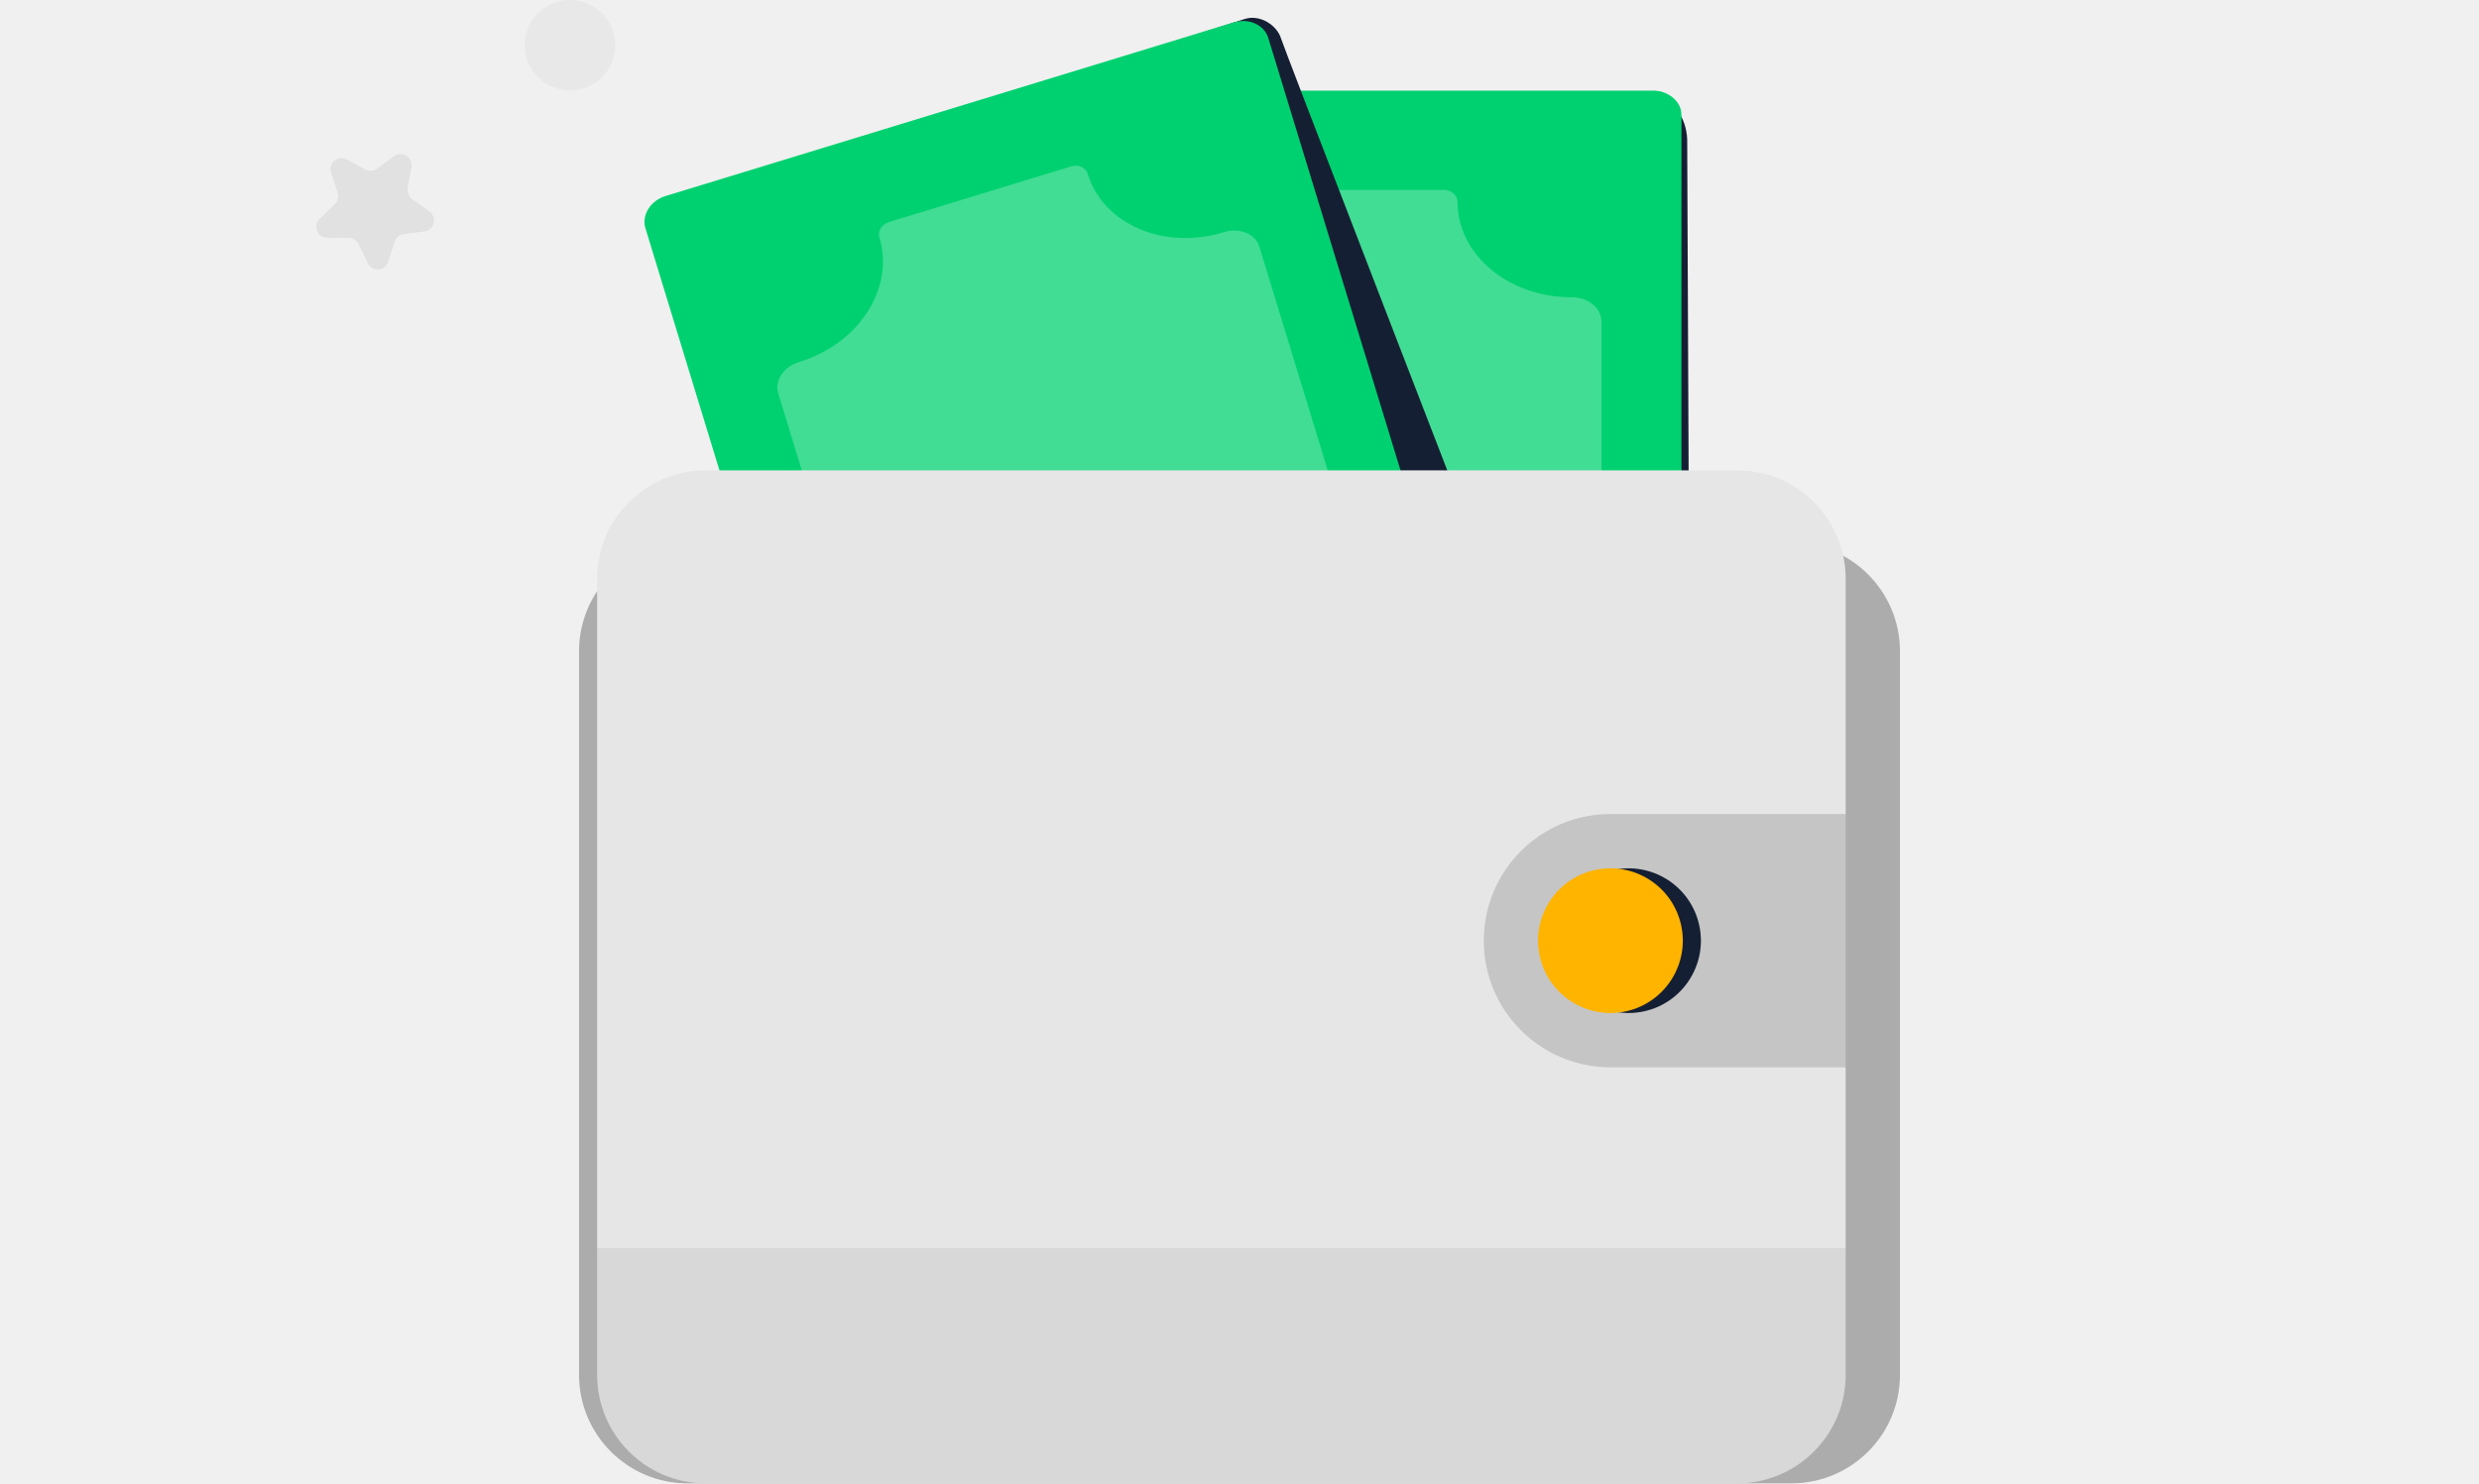
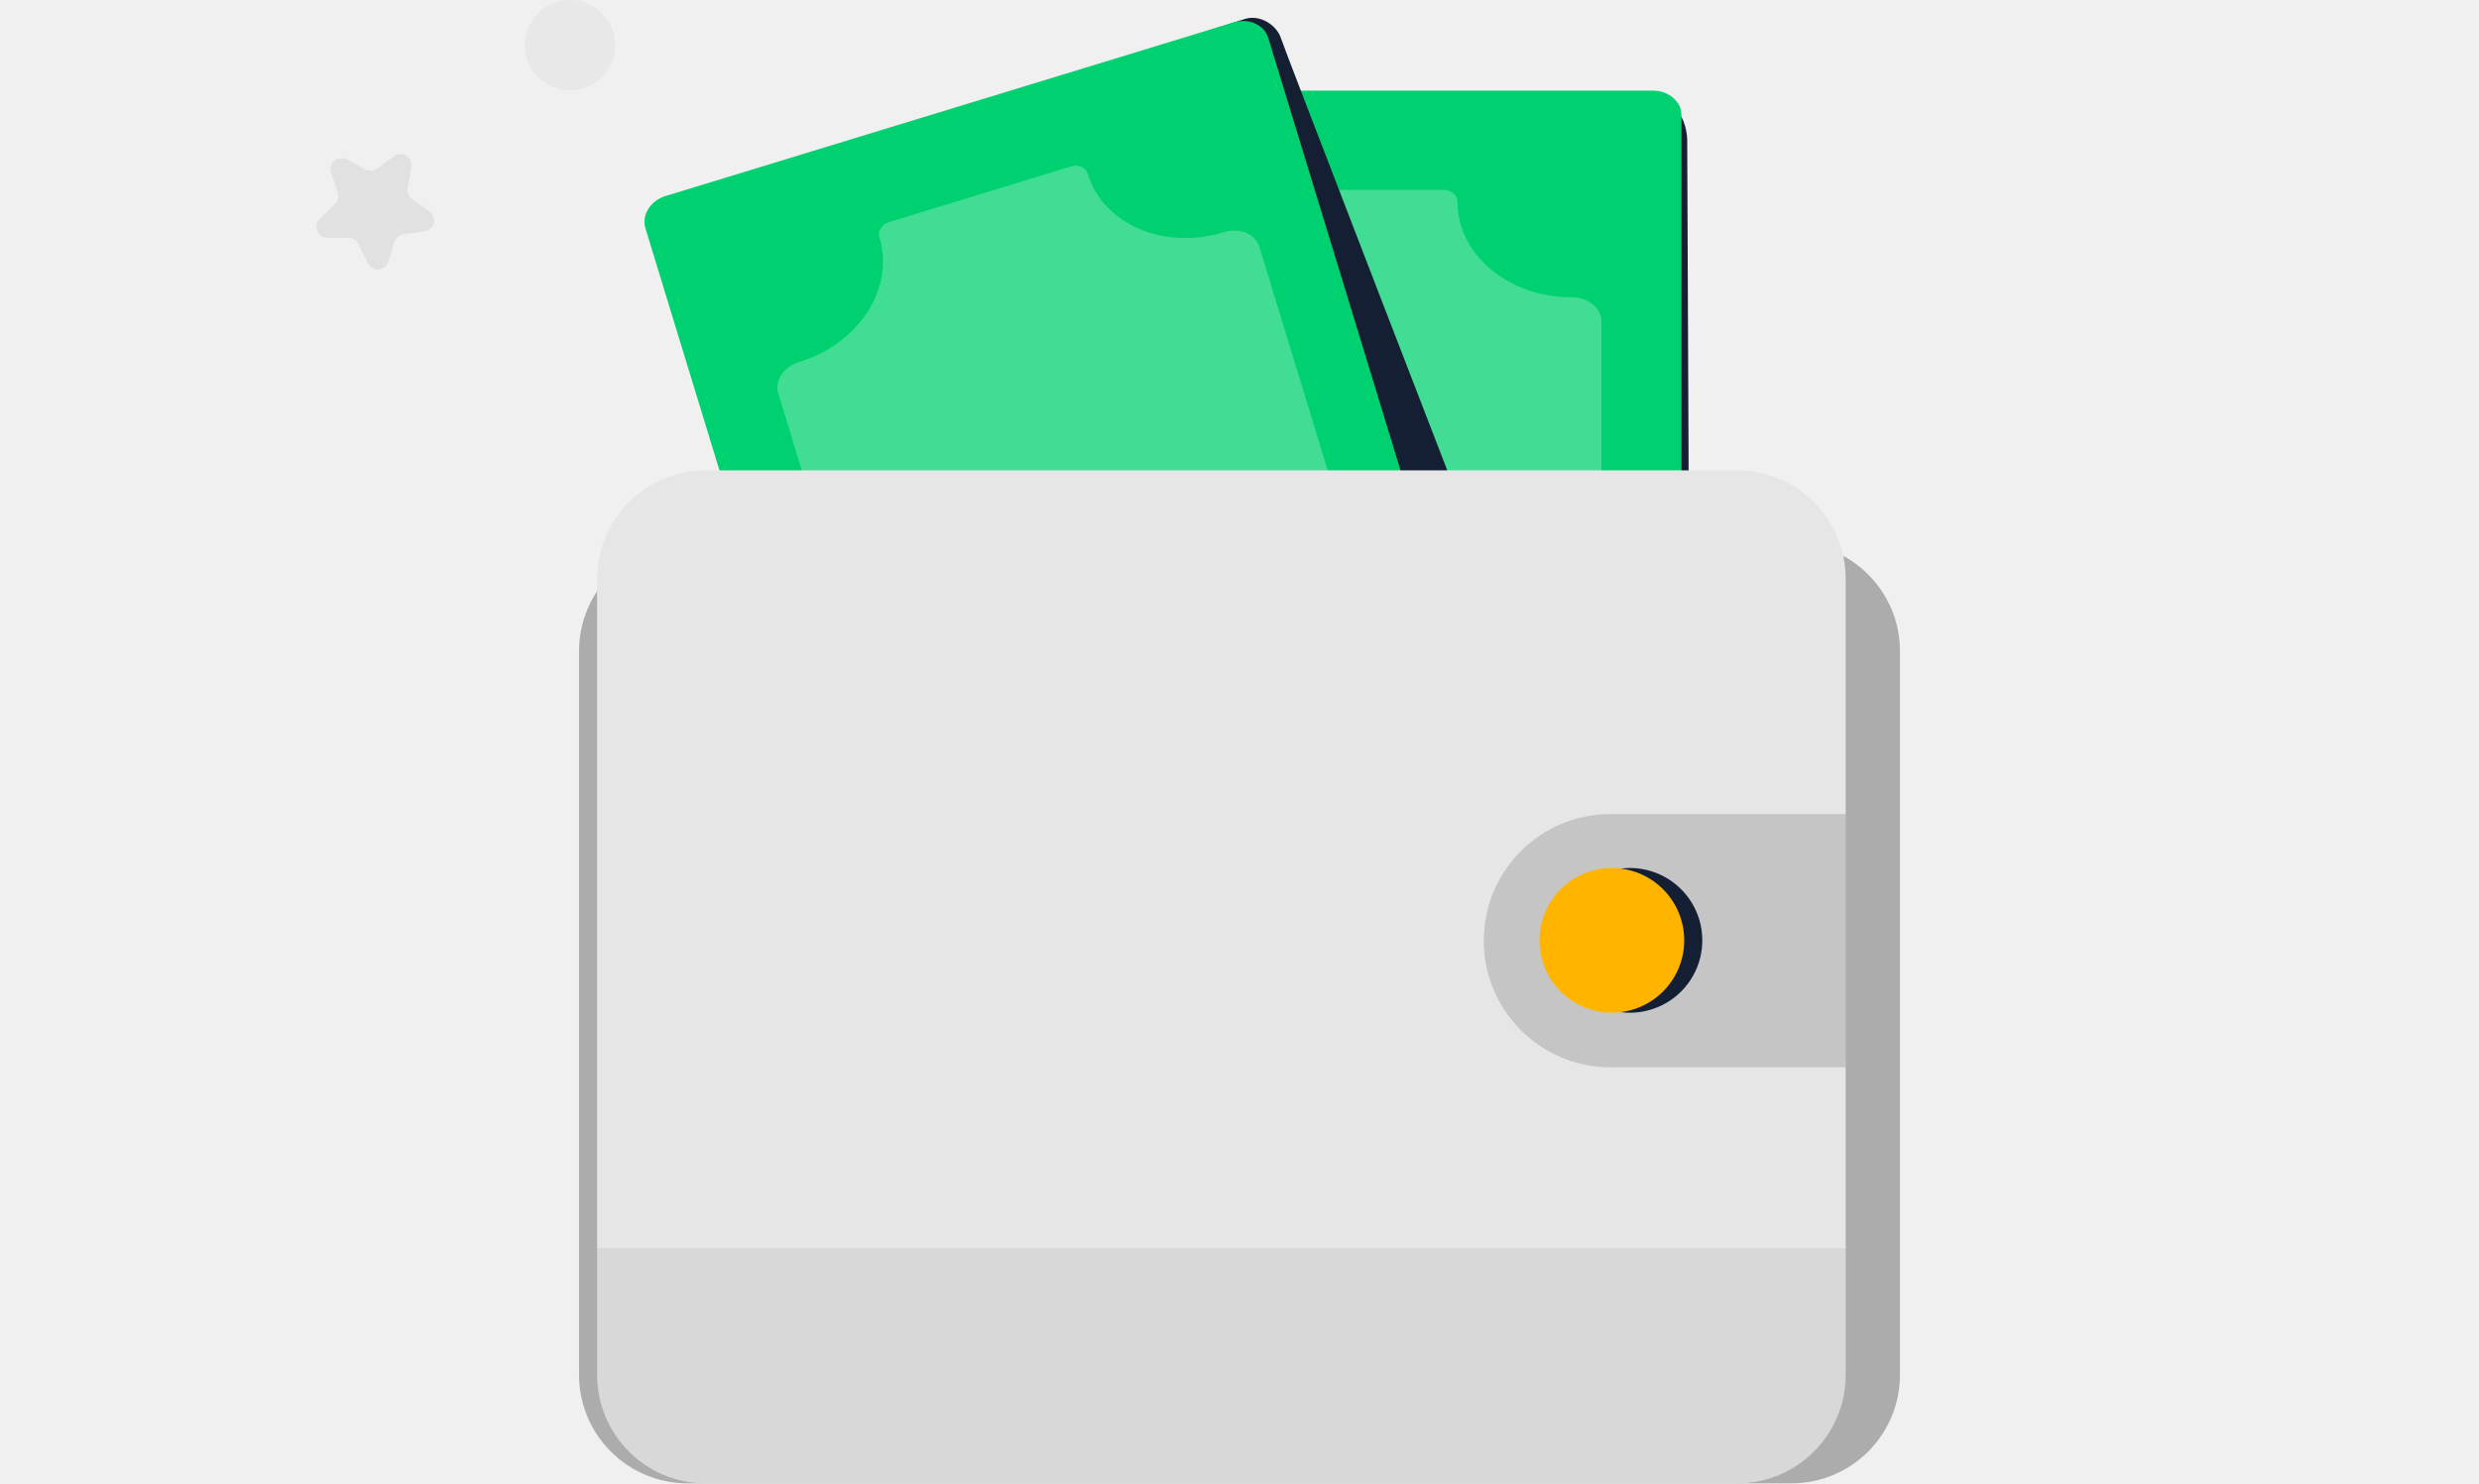
- <svg xmlns="http://www.w3.org/2000/svg" xmlns:xlink="http://www.w3.org/1999/xlink" width="137" height="82" viewBox="0 0 137 82">
+ <svg xmlns="http://www.w3.org/2000/svg" xmlns:xlink="http://www.w3.org/1999/xlink" width="137" height="82">
  <defs>
-     <path id="prefix__a" d="M0 0.069L62.286 0.069 62.286 36.736 0 36.736z" />
+     <path id="a" d="M0 .069h62.286v36.667H0z" />
  </defs>
  <g fill="none" fill-rule="evenodd" transform="translate(0 -1)">
-     <path fill="#F0F0F0" fill-rule="nonzero" d="M.32 74.441C5.04 30.814 27.735 9 68.407 9c15.078 0 29.02 4.896 40.34 13.192 1.089.799 2.545.892 3.711.217 2.044-1.18 4.47-1.762 7.054-1.498 5.543.567 10.005 5.114 10.506 10.693.266 3.003-.58 5.797-2.176 8.016-.775 1.079-.799 2.538-.134 3.694 3.652 6.303 6.582 16.712 8.791 31.229.25 1.638-.876 3.167-2.514 3.417-.151.023-.304.034-.457.034l-130.23-.23C1.642 77.76.3 76.415.304 74.758c0-.106.006-.211.018-.317z" opacity=".305" />
+     <path fill="#F0F0F0" fill-rule="nonzero" d="M.32 74.441C5.04 30.814 27.735 9 68.407 9c15.078 0 29.02 4.896 40.34 13.192a3.398 3.398 0 0 0 3.711.217 11.649 11.649 0 0 1 7.054-1.498c5.543.567 10.005 5.114 10.506 10.693.266 3.003-.58 5.797-2.176 8.016-.775 1.079-.799 2.538-.134 3.694 3.652 6.303 6.582 16.712 8.791 31.229a3 3 0 0 1-2.971 3.451l-130.23-.23a3 3 0 0 1-2.976-3.323z" opacity=".305" />
    <circle cx="31.5" cy="3.5" r="2.5" fill="#E8E8E8" fill-rule="nonzero" />
-     <path fill="#E1E1E1" d="M21.797 14.383l-.34 1.087c-.1.322-.443.501-.765.4-.161-.05-.294-.165-.368-.318l-.501-1.045c-.107-.222-.332-.363-.58-.363l-1.144.004c-.34.001-.617-.274-.618-.614 0-.169.068-.33.19-.447l.822-.786c.18-.171.244-.43.165-.666l-.365-1.092c-.107-.32.065-.665.384-.772.161-.054.337-.039.486.043l1.005.548c.218.119.486.1.686-.047l.913-.675c.273-.201.658-.143.86.13.1.135.14.307.11.473l-.204 1.136c-.043.243.056.488.256.632l.94.678c.275.198.337.58.14.854-.1.137-.25.228-.418.25l-1.126.146c-.247.032-.454.206-.528.444z" />
+     <path fill="#E1E1E1" d="m21.797 14.383-.34 1.087a.61.61 0 0 1-1.133.082l-.501-1.045a.643.643 0 0 0-.58-.363l-1.144.004a.616.616 0 0 1-.428-1.061l.822-.786a.638.638 0 0 0 .165-.666l-.365-1.092a.61.61 0 0 1 .87-.729l1.005.548c.218.119.486.1.686-.047l.913-.675a.616.616 0 0 1 .97.603l-.204 1.136a.64.64 0 0 0 .256.632l.94.678a.612.612 0 0 1-.278 1.104l-1.126.146a.64.64 0 0 0-.528.444z" />
    <rect width="73" height="52" x="32" y="31" fill="#ACACAC" rx="6" />
    <path fill="#151F33" d="M56.474 8.123c0-.762.72-.925 1.608-.925.888 0 33.012-.395 33.9-.395.888 0 1.26 1.219 1.26 1.98 0 .508.087 20.61.258 60.306 0 .762-1.229.212-2.117.212H58.082c-.888 0-1.608-.617-1.608-1.379v-59.8z" />
    <g transform="rotate(90 43.5 49.5)">
-       <mask id="prefix__b" fill="#fff">
-         <use xlink:href="#prefix__a" />
+       <mask id="b" fill="#fff">
+         <use xlink:href="#a" />
      </mask>
-       <path fill="#00D170" d="M1.373 36.737C.615 36.737 0 36.014 0 35.122V1.684C0 .792.615.069 1.373.069h59.54c.758 0 1.373.723 1.373 1.615v33.438c0 .892-.615 1.615-1.373 1.615H1.373z" mask="url(#prefix__b)" />
+       <path fill="#00D170" d="M1.373 36.737C.615 36.737 0 36.014 0 35.122V1.684C0 .792.615.069 1.373.069h59.54c.758 0 1.373.723 1.373 1.615v33.438c0 .892-.615 1.615-1.373 1.615H1.373z" mask="url(#b)" />
    </g>
    <path fill="#FFF" fill-opacity=".258" d="M66.391 38c0-3.754 3.631-6.797 8.11-6.797 4.477 0 8.108 3.043 8.108 6.797 0 3.754-3.63 6.797-8.109 6.797-4.478 0-8.109-3.043-8.109-6.797m14.155 25.917v-.006c0-2.91 2.815-5.27 6.287-5.27h.018c.903.002 1.649-.586 1.649-1.343V18.775c0-.758-.746-1.345-1.65-1.343h-.017c-3.472 0-6.287-2.36-6.287-5.27v-.007c.001-.359-.332-.655-.76-.655H69.184c-.428 0-.761.296-.761.655v.007c0 2.91-2.815 5.27-6.287 5.27h-.017c-.887-.002-1.619.575-1.619 1.318v38.572c0 .744.732 1.32 1.62 1.319h.016c3.472 0 6.287 2.36 6.287 5.27v.006c0 .319.293.583.674.583h10.775c.381 0 .675-.264.674-.583" />
-     <g>
-       <path fill="#151F33" d="M1.339 41.071c-.771 0-.937-.71-.937-1.585S0 7.54 0 6.664c0-.876.85-1.585 1.621-1.585.514 0 20.693-1.447 60.537-4.341.771 0 1.125 5.05 1.125 5.926v32.822c0 .876-.626 1.585-1.397 1.585H1.34z" transform="rotate(73 37.525 50.848)" />
-       <path fill="#00D170" d="M1.382 41.739c-.763 0-1.382-.71-1.382-1.585V7.33c0-.876.619-1.585 1.382-1.585h59.922c.763 0 1.382.71 1.382 1.585v32.823c0 .875-.619 1.585-1.382 1.585H1.382z" transform="rotate(73 37.525 50.848)" />
-       <path fill="#FFF" fill-opacity=".256" d="M31.548 31.538c-3.763 0-6.813-3.604-6.813-8.05 0-4.445 3.05-8.05 6.813-8.05s6.813 3.605 6.813 8.05c0 4.446-3.05 8.05-6.813 8.05m25.977-14.052h-.006c-2.917 0-5.282-2.794-5.282-6.241v-.018c.002-.896-.587-1.637-1.346-1.637H12.278c-.76 0-1.348.74-1.346 1.637v.018c0 3.447-2.365 6.24-5.282 6.24h-.007c-.36 0-.656.331-.656.756v10.525c0 .425.296.756.656.755h.007c2.917 0 5.282 2.795 5.282 6.242v.016c-.002.88.576 1.608 1.322 1.608h38.66c.746 0 1.325-.727 1.323-1.608v-.016c0-3.447 2.365-6.242 5.282-6.242h.006c.32 0 .584-.291.584-.669V18.155c0-.378-.264-.67-.584-.67" transform="rotate(73 37.525 50.848)" />
-     </g>
+     <path fill="#151F33" d="M36.295 13.385c-.225-.738.405-1.104 1.242-1.36s30.432-9.724 31.27-9.98c.838-.257 1.764.349 1.99 1.086.15.492 7.434 19.366 21.85 56.623.226.737-4.5 2.552-5.338 2.808L55.921 72.16c-.837.256-1.698-.136-1.924-.873l-17.702-57.9z" />
+     <path fill="#00D170" d="M35.669 13.621c-.223-.73.275-1.53 1.111-1.785l31.39-9.597c.838-.256 1.697.129 1.92.858l17.52 57.304c.223.73-.275 1.53-1.112 1.785l-31.389 9.597c-.837.255-1.697-.129-1.92-.859L35.67 13.621z" />
+     <path fill="#FFF" fill-opacity=".256" d="M54.244 39.486c-1.1-3.598 1.454-7.569 5.706-8.868 4.25-1.3 8.59.563 9.69 4.161s-1.455 7.57-5.706 8.87c-4.252 1.3-8.59-.564-9.69-4.163M75.277 60.22l-.002-.006c-.853-2.79 1.128-5.868 4.424-6.876l.017-.005c.858-.26 1.394-1.04 1.172-1.766l-11.29-36.925c-.221-.727-1.101-1.073-1.958-.81l-.018.006c-3.296 1.008-6.658-.437-7.511-3.227l-.002-.006c-.105-.345-.509-.53-.915-.407l-10.065 3.078c-.406.124-.636.504-.53.848l.002.006c.853 2.79-1.129 5.869-4.425 6.877l-.015.004c-.843.256-1.37 1.021-1.152 1.735l11.303 36.97c.218.714 1.083 1.055 1.925.795l.015-.004c3.297-1.008 6.66.436 7.514 3.226l.002.006c.093.306.449.473.81.363l10.23-3.128c.361-.11.563-.448.47-.754" />
    <rect width="69" height="56" x="33" y="27" fill="#E6E6E6" rx="6" />
-     <path fill="#000" fill-opacity=".147" d="M102 77c0 3.314-2.686 6-6 6H39c-3.314 0-6-2.686-6-6v-7h69v7z" opacity=".424" />
-     <path fill="#000" fill-opacity=".147" d="M89 46h13v14H89c-3.866 0-7-3.134-7-7s3.134-7 7-7z" />
-     <path fill="#151F33" fill-rule="nonzero" d="M90.863 56.905c2.156-.476 3.518-2.61 3.042-4.768-.476-2.156-2.61-3.518-4.768-3.042-2.156.476-3.518 2.61-3.042 4.768.476 2.156 2.61 3.518 4.768 3.042z" />
-     <path fill="#FFB400" fill-rule="nonzero" d="M89.863 56.905c2.156-.476 3.518-2.61 3.042-4.768-.476-2.156-2.61-3.518-4.768-3.042-2.156.476-3.518 2.61-3.042 4.768.476 2.156 2.61 3.518 4.768 3.042z" />
+     <path fill="#000" fill-opacity=".147" d="M102 77a6 6 0 0 1-6 6H39a6 6 0 0 1-6-6v-7h69v7z" opacity=".424" />
+     <path fill="#000" fill-opacity=".147" d="M89 46h13v14H89a7 7 0 1 1 0-14z" />
+     <path fill="#151F33" fill-rule="nonzero" d="M90.863 56.905a4 4 0 1 0-1.726-7.81 4 4 0 0 0 1.726 7.81z" />
+     <path fill="#FFB400" fill-rule="nonzero" d="M89.863 56.905a4 4 0 1 0-1.726-7.81 4 4 0 0 0 1.726 7.81z" />
  </g>
</svg>
